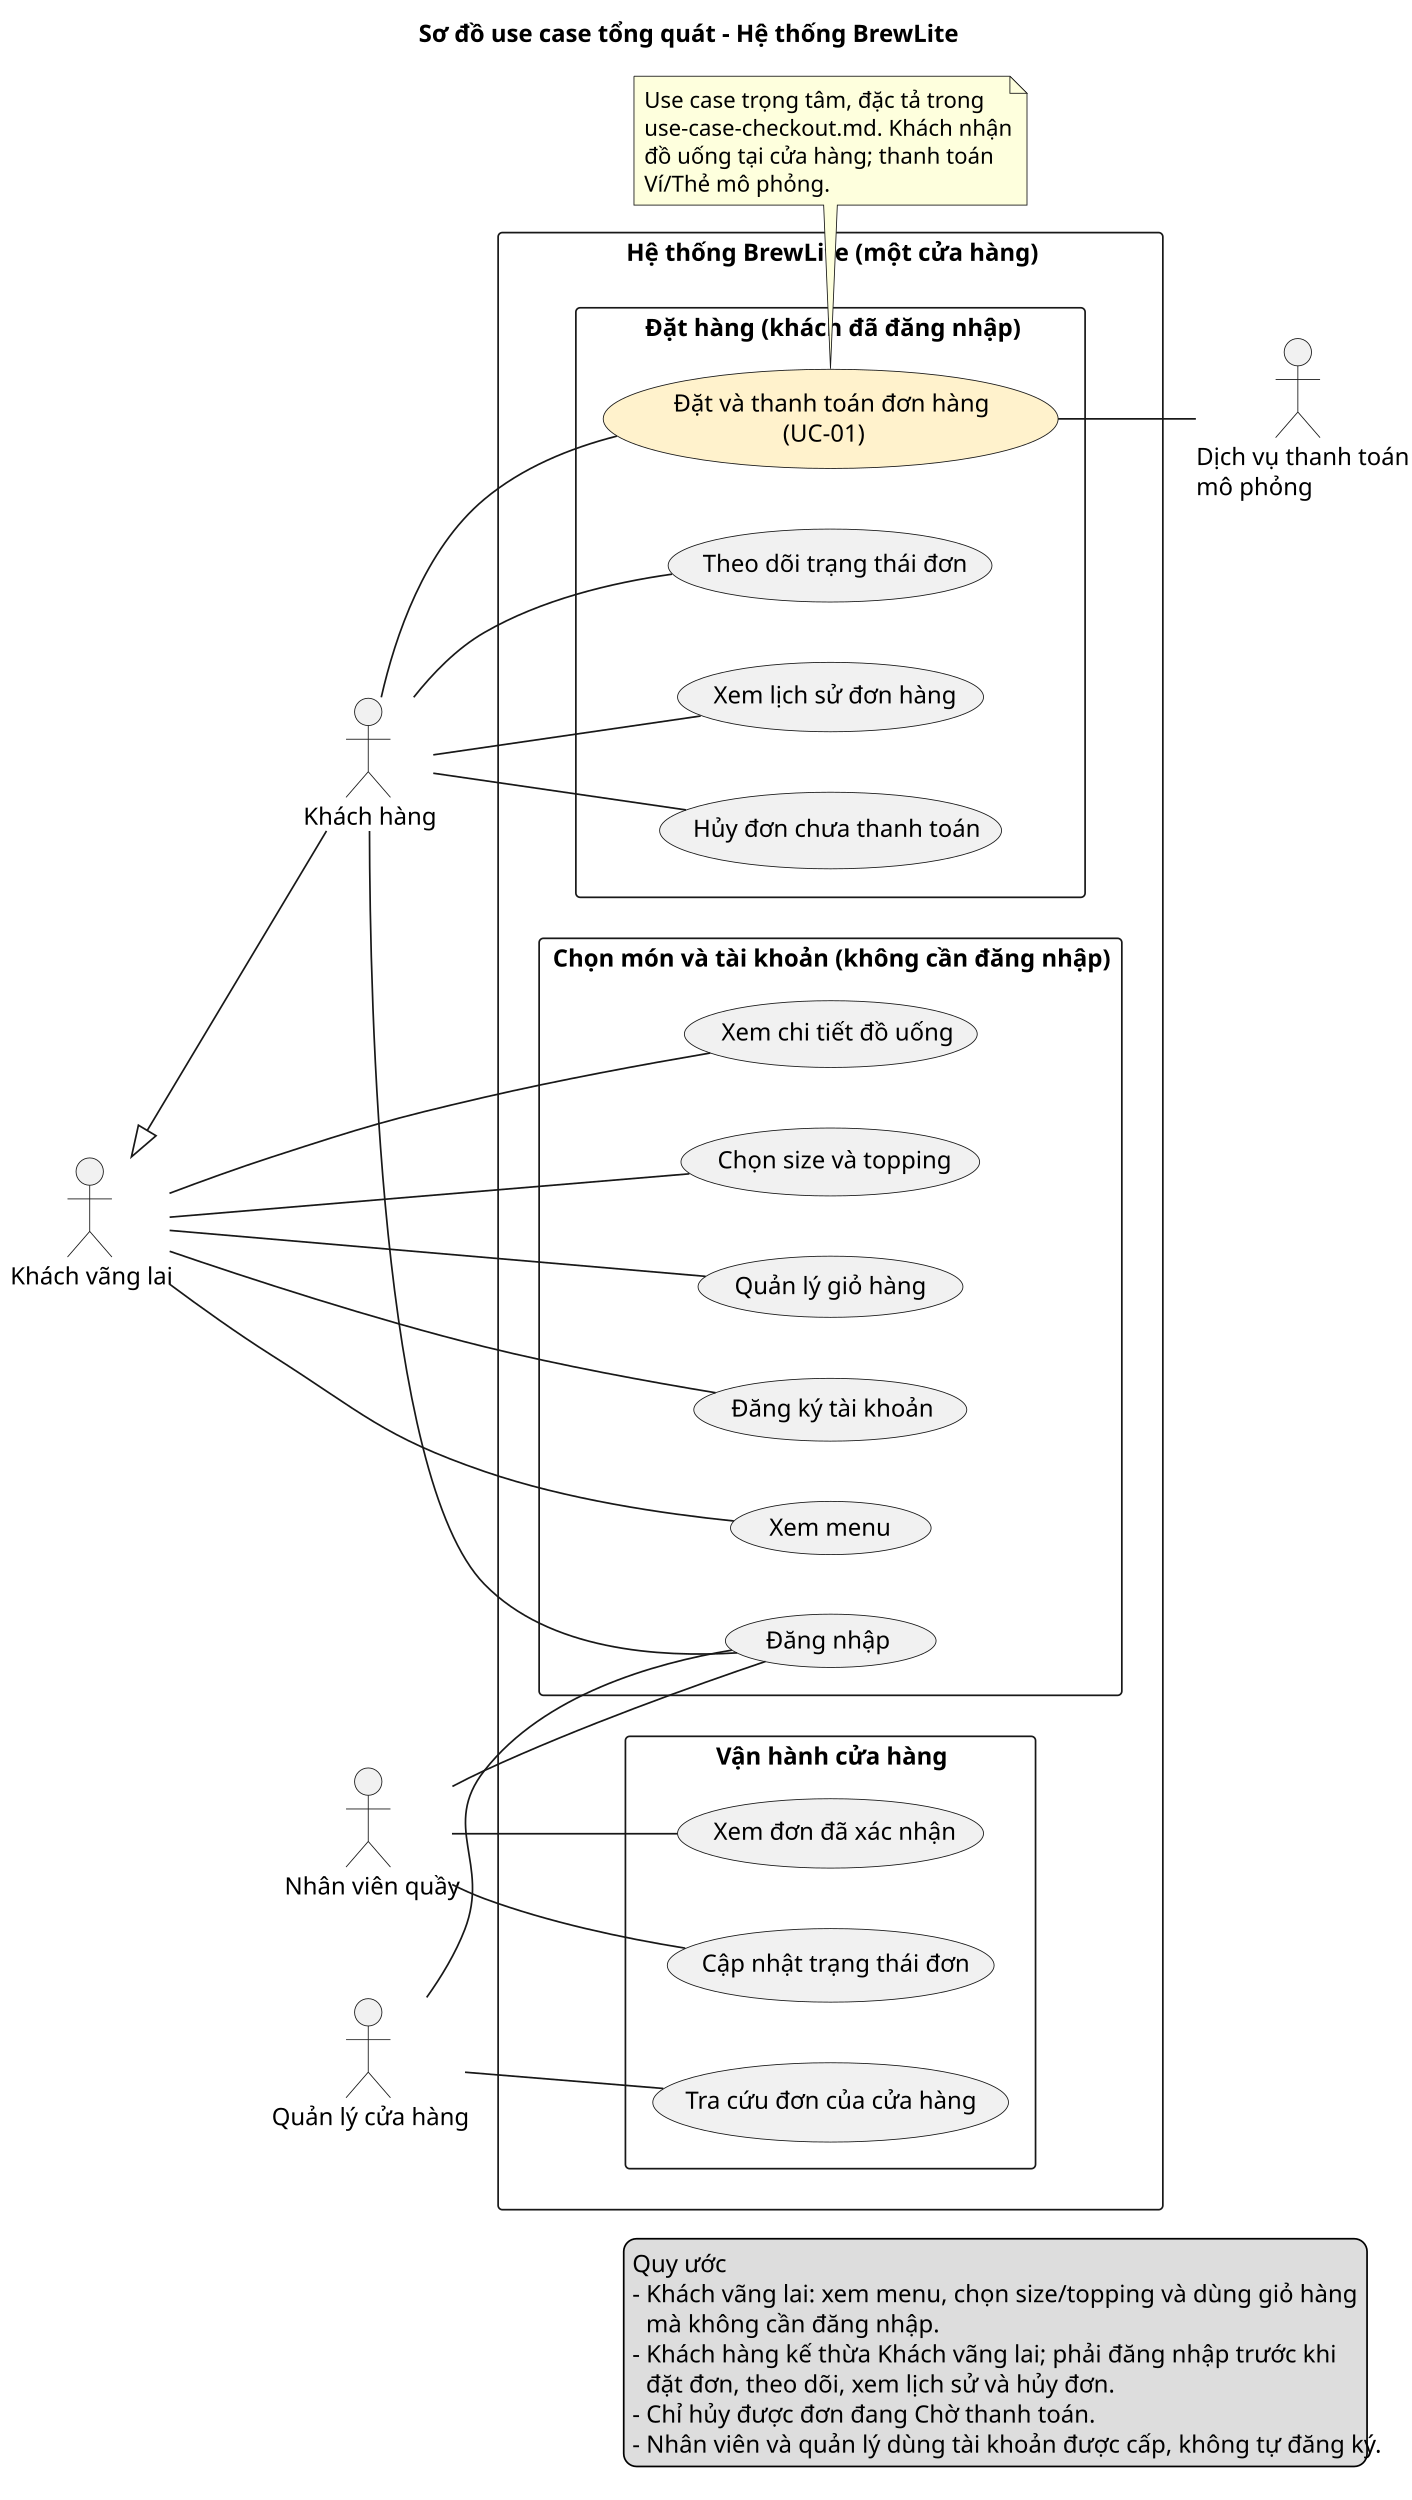
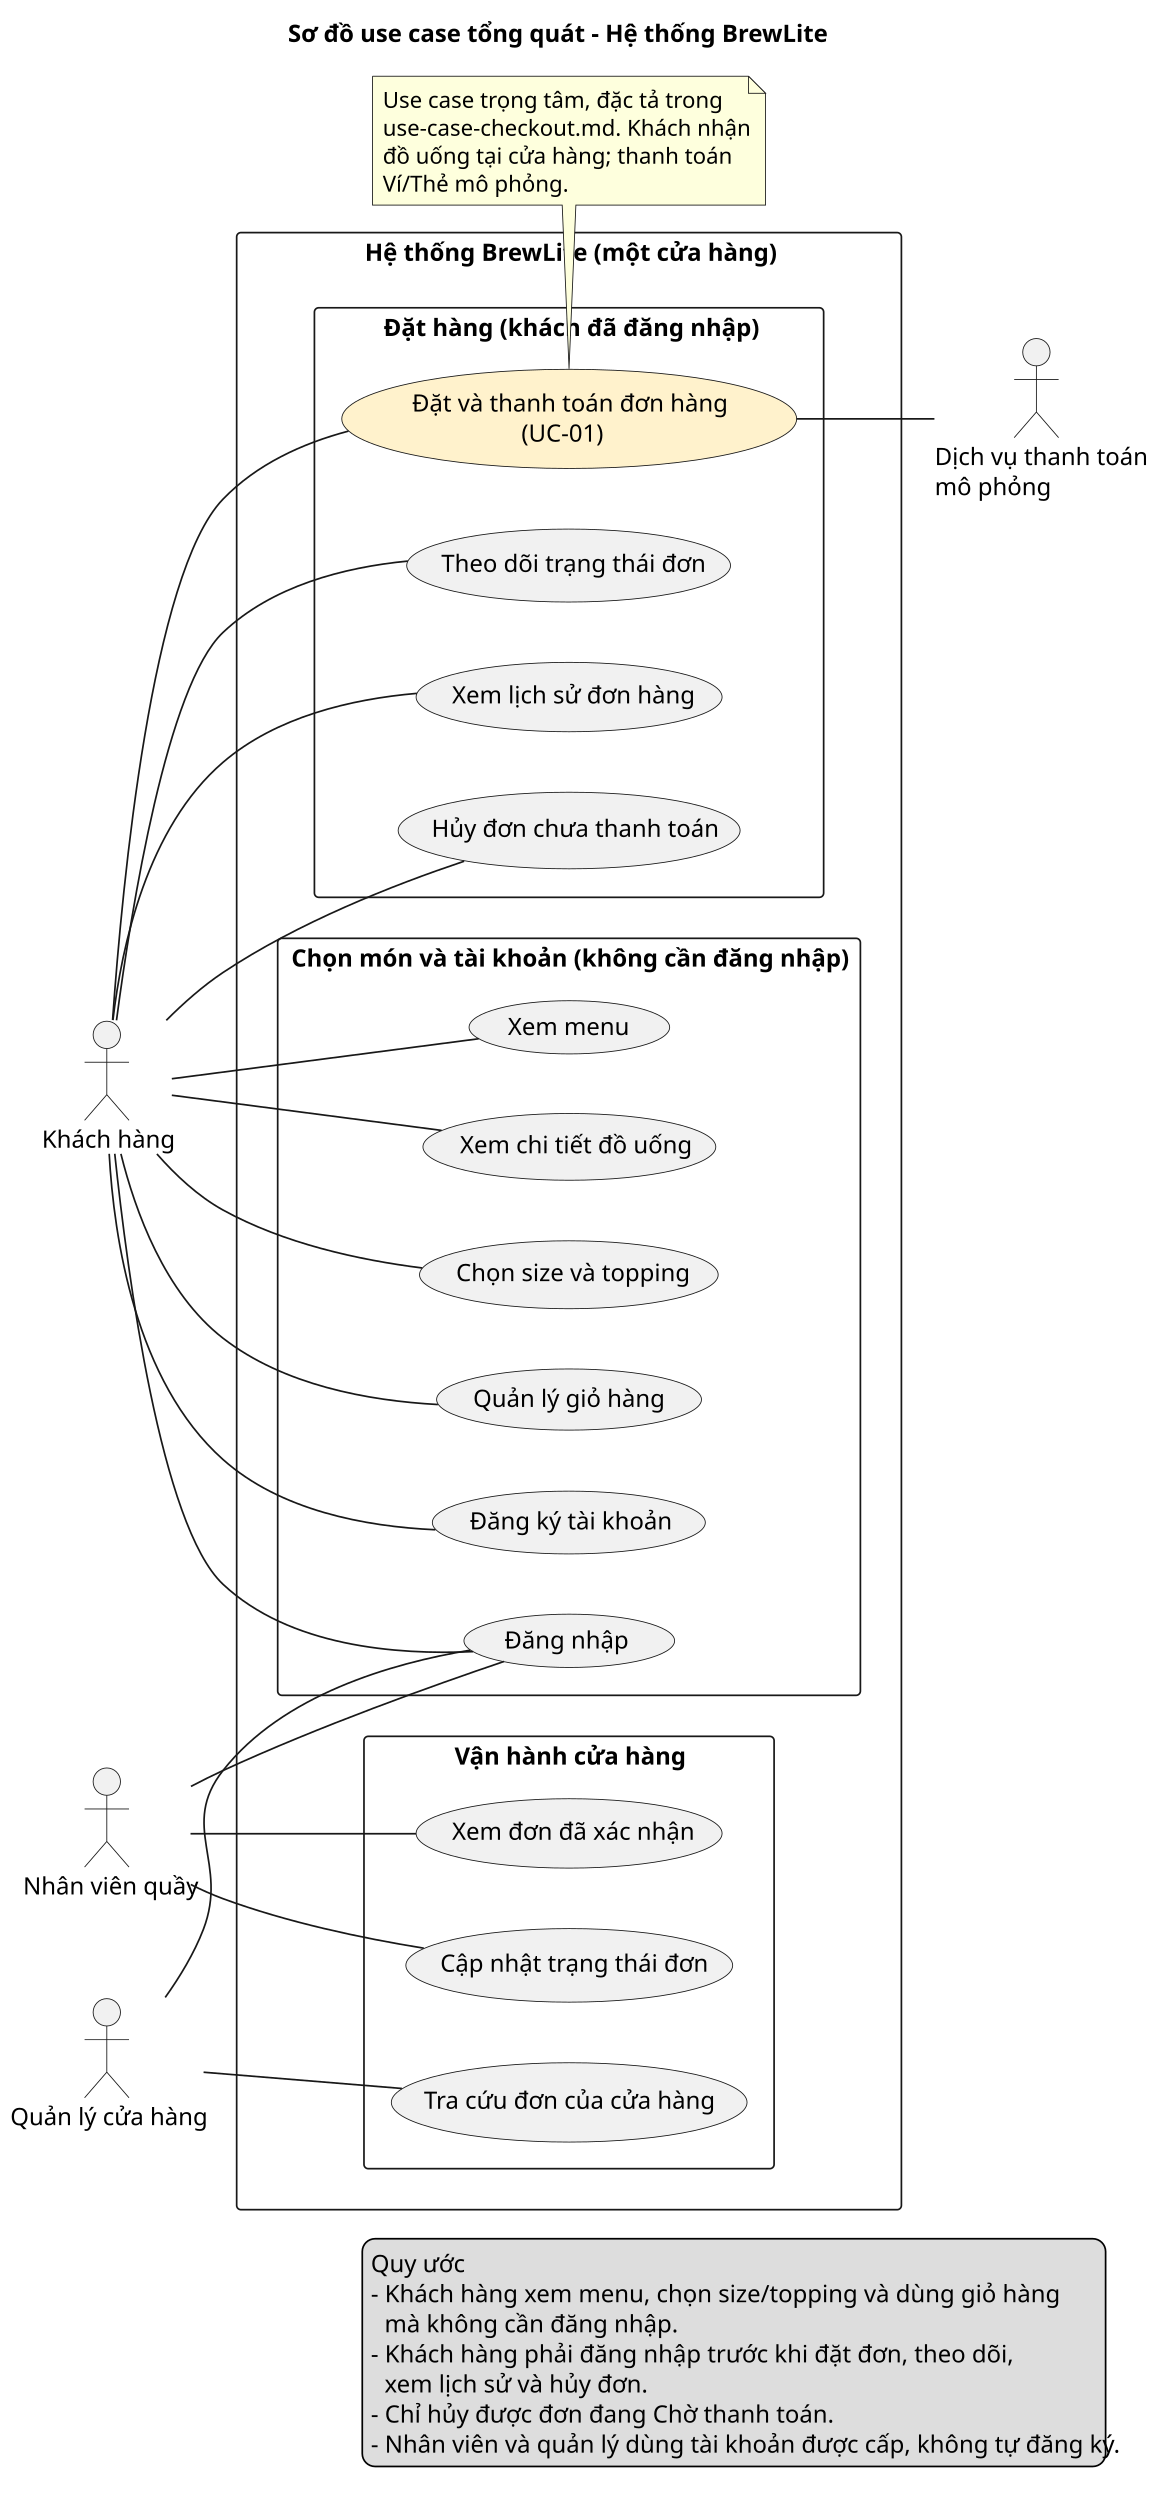
- <svg xmlns="http://www.w3.org/2000/svg" contentStyleType="text/css" height="1463px" preserveAspectRatio="none" style="width:826px;height:1463px;background:#FFFFFF;" version="1.1" viewBox="0 0 826 1463" width="826px" zoomAndPan="magnify">
+ <svg xmlns="http://www.w3.org/2000/svg" contentStyleType="text/css" height="1463px" preserveAspectRatio="none" style="width:673px;height:1463px;background:#FFFFFF;" version="1.1" viewBox="0 0 673 1463" width="673px" zoomAndPan="magnify">
  <defs />
  <g>
-     <text fill="#000000" font-family="sans-serif" font-size="14" font-weight="bold" lengthAdjust="spacing" textLength="322" x="245" y="24.533">Sơ đồ use case tổng quát - Hệ thống BrewLite</text>
+     <text fill="#000000" font-family="sans-serif" font-size="14" font-weight="bold" lengthAdjust="spacing" textLength="322" x="168.5" y="24.533">Sơ đồ use case tổng quát - Hệ thống BrewLite</text>
    <g id="cluster_Hệ thống BrewLite (một cửa hàng)">
-       <rect fill="none" height="1157" rx="2.5" ry="2.5" style="stroke:#181818;stroke-width:1.0;" width="389" x="291.5" y="136.109" />
-       <text fill="#000000" font-family="sans-serif" font-size="14" font-weight="bold" lengthAdjust="spacing" textLength="239" x="366.5" y="152.643">Hệ thống BrewLite (một cửa hàng)</text>
+       <rect fill="none" height="1157" rx="2.5" ry="2.5" style="stroke:#181818;stroke-width:1.0;" width="389" x="138.5" y="136.109" />
+       <text fill="#000000" font-family="sans-serif" font-size="14" font-weight="bold" lengthAdjust="spacing" textLength="239" x="213.5" y="152.643">Hệ thống BrewLite (một cửa hàng)</text>
    </g>
    <g id="cluster_Chọn món và tài khoản (không cần đăng nhập)">
-       <rect fill="none" height="443" rx="2.5" ry="2.5" style="stroke:#181818;stroke-width:1.0;" width="341" x="315.5" y="549.109" />
-       <text fill="#000000" font-family="sans-serif" font-size="14" font-weight="bold" lengthAdjust="spacing" textLength="325" x="323.5" y="565.643">Chọn món và tài khoản (không cần đăng nhập)</text>
+       <rect fill="none" height="443" rx="2.5" ry="2.5" style="stroke:#181818;stroke-width:1.0;" width="341" x="162.5" y="549.109" />
+       <text fill="#000000" font-family="sans-serif" font-size="14" font-weight="bold" lengthAdjust="spacing" textLength="325" x="170.5" y="565.643">Chọn món và tài khoản (không cần đăng nhập)</text>
    </g>
    <g id="cluster_Đặt hàng (khách đã đăng nhập)">
-       <rect fill="none" height="345" rx="2.5" ry="2.5" style="stroke:#181818;stroke-width:1.0;" width="298" x="337" y="180.109" />
-       <text fill="#000000" font-family="sans-serif" font-size="14" font-weight="bold" lengthAdjust="spacing" textLength="217" x="377.5" y="196.643">Đặt hàng (khách đã đăng nhập)</text>
+       <rect fill="none" height="345" rx="2.5" ry="2.5" style="stroke:#181818;stroke-width:1.0;" width="298" x="184" y="180.109" />
+       <text fill="#000000" font-family="sans-serif" font-size="14" font-weight="bold" lengthAdjust="spacing" textLength="217" x="224.5" y="196.643">Đặt hàng (khách đã đăng nhập)</text>
    </g>
    <g id="cluster_Vận hành cửa hàng">
-       <rect fill="none" height="253" rx="2.5" ry="2.5" style="stroke:#181818;stroke-width:1.0;" width="240" x="366" y="1016.109" />
-       <text fill="#000000" font-family="sans-serif" font-size="14" font-weight="bold" lengthAdjust="spacing" textLength="134" x="419" y="1032.643">Vận hành cửa hàng</text>
+       <rect fill="none" height="253" rx="2.5" ry="2.5" style="stroke:#181818;stroke-width:1.0;" width="240" x="213" y="1016.109" />
+       <text fill="#000000" font-family="sans-serif" font-size="14" font-weight="bold" lengthAdjust="spacing" textLength="134" x="266" y="1032.643">Vận hành cửa hàng</text>
    </g>
    <g id="elem_UC_Menu">
-       <ellipse cx="486.191" cy="894.182" fill="#F1F1F1" rx="58.691" ry="15.573" style="stroke:#181818;stroke-width:0.5;" />
-       <text fill="#000000" font-family="sans-serif" font-size="14" lengthAdjust="spacing" textLength="66" x="450.191" y="898.699">Xem menu</text>
+       <ellipse cx="333.191" cy="601.182" fill="#F1F1F1" rx="58.691" ry="15.573" style="stroke:#181818;stroke-width:0.5;" />
+       <text fill="#000000" font-family="sans-serif" font-size="14" lengthAdjust="spacing" textLength="66" x="297.191" y="605.699">Xem menu</text>
    </g>
    <g id="elem_UC_Detail">
-       <ellipse cx="486.193" cy="605.148" fill="#F1F1F1" rx="85.693" ry="19.538" style="stroke:#181818;stroke-width:0.5;" />
-       <text fill="#000000" font-family="sans-serif" font-size="14" lengthAdjust="spacing" textLength="128" x="422.193" y="608.876">Xem chi tiết đồ uống</text>
+       <ellipse cx="333.193" cy="671.148" fill="#F1F1F1" rx="85.693" ry="19.538" style="stroke:#181818;stroke-width:0.5;" />
+       <text fill="#000000" font-family="sans-serif" font-size="14" lengthAdjust="spacing" textLength="128" x="269.193" y="674.876">Xem chi tiết đồ uống</text>
    </g>
    <g id="elem_UC_Custom">
-       <ellipse cx="485.892" cy="679.988" fill="#F1F1F1" rx="87.392" ry="19.878" style="stroke:#181818;stroke-width:0.5;" />
-       <text fill="#000000" font-family="sans-serif" font-size="14" lengthAdjust="spacing" textLength="132" x="419.892" y="683.716">Chọn size và topping</text>
+       <ellipse cx="332.892" cy="745.988" fill="#F1F1F1" rx="87.392" ry="19.878" style="stroke:#181818;stroke-width:0.5;" />
+       <text fill="#000000" font-family="sans-serif" font-size="14" lengthAdjust="spacing" textLength="132" x="266.892" y="749.716">Chọn size và topping</text>
    </g>
    <g id="elem_UC_Cart">
-       <ellipse cx="486.007" cy="753.011" fill="#F1F1F1" rx="77.507" ry="17.901" style="stroke:#181818;stroke-width:0.5;" />
-       <text fill="#000000" font-family="sans-serif" font-size="14" lengthAdjust="spacing" textLength="108" x="429.857" y="757.325">Quản lý giỏ hàng</text>
+       <ellipse cx="333.007" cy="819.011" fill="#F1F1F1" rx="77.507" ry="17.901" style="stroke:#181818;stroke-width:0.5;" />
+       <text fill="#000000" font-family="sans-serif" font-size="14" lengthAdjust="spacing" textLength="108" x="276.857" y="823.325">Quản lý giỏ hàng</text>
    </g>
    <g id="elem_UC_Register">
-       <ellipse cx="485.879" cy="824.985" fill="#F1F1F1" rx="79.879" ry="18.376" style="stroke:#181818;stroke-width:0.5;" />
-       <text fill="#000000" font-family="sans-serif" font-size="14" lengthAdjust="spacing" textLength="114" x="427.837" y="829.012">Đăng ký tài khoản</text>
+       <ellipse cx="332.879" cy="890.985" fill="#F1F1F1" rx="79.879" ry="18.376" style="stroke:#181818;stroke-width:0.5;" />
+       <text fill="#000000" font-family="sans-serif" font-size="14" lengthAdjust="spacing" textLength="114" x="274.837" y="895.012">Đăng ký tài khoản</text>
    </g>
    <g id="elem_UC_Login">
-       <ellipse cx="486.146" cy="960.204" fill="#F1F1F1" rx="61.646" ry="15.594" style="stroke:#181818;stroke-width:0.5;" />
-       <text fill="#000000" font-family="sans-serif" font-size="14" lengthAdjust="spacing" textLength="70" x="448.146" y="964.72">Đăng nhập</text>
+       <ellipse cx="333.146" cy="960.204" fill="#F1F1F1" rx="61.646" ry="15.594" style="stroke:#181818;stroke-width:0.5;" />
+       <text fill="#000000" font-family="sans-serif" font-size="14" lengthAdjust="spacing" textLength="70" x="295.146" y="964.72">Đăng nhập</text>
    </g>
    <g id="elem_UC_Checkout">
-       <ellipse cx="486.099" cy="245.129" fill="#FFF2CC" rx="133.099" ry="29.02" style="stroke:#181818;stroke-width:0.5;" />
-       <text fill="#000000" font-family="sans-serif" font-size="14" lengthAdjust="spacing" textLength="178" x="394.099" y="240.841">Đặt và thanh toán đơn hàng</text>
-       <text fill="#000000" font-family="sans-serif" font-size="14" lengthAdjust="spacing" textLength="50" x="458.099" y="258.45">(UC-01)</text>
+       <ellipse cx="333.099" cy="245.129" fill="#FFF2CC" rx="133.099" ry="29.02" style="stroke:#181818;stroke-width:0.5;" />
+       <text fill="#000000" font-family="sans-serif" font-size="14" lengthAdjust="spacing" textLength="178" x="241.099" y="240.841">Đặt và thanh toán đơn hàng</text>
+       <text fill="#000000" font-family="sans-serif" font-size="14" lengthAdjust="spacing" textLength="50" x="305.099" y="258.45">(UC-01)</text>
    </g>
    <g id="elem_UC_Track">
-       <ellipse cx="485.751" cy="330.96" fill="#F1F1F1" rx="94.751" ry="21.35" style="stroke:#181818;stroke-width:0.5;" />
-       <text fill="#000000" font-family="sans-serif" font-size="14" lengthAdjust="spacing" textLength="149" x="411.251" y="334.688">Theo dõi trạng thái đơn</text>
+       <ellipse cx="332.751" cy="330.96" fill="#F1F1F1" rx="94.751" ry="21.35" style="stroke:#181818;stroke-width:0.5;" />
+       <text fill="#000000" font-family="sans-serif" font-size="14" lengthAdjust="spacing" textLength="149" x="258.251" y="334.688">Theo dõi trạng thái đơn</text>
    </g>
    <g id="elem_UC_History">
-       <ellipse cx="486.035" cy="407.916" fill="#F1F1F1" rx="89.535" ry="20.307" style="stroke:#181818;stroke-width:0.5;" />
-       <text fill="#000000" font-family="sans-serif" font-size="14" lengthAdjust="spacing" textLength="137" x="417.535" y="411.645">Xem lịch sử đơn hàng</text>
+       <ellipse cx="333.035" cy="407.916" fill="#F1F1F1" rx="89.535" ry="20.307" style="stroke:#181818;stroke-width:0.5;" />
+       <text fill="#000000" font-family="sans-serif" font-size="14" lengthAdjust="spacing" textLength="137" x="264.535" y="411.645">Xem lịch sử đơn hàng</text>
    </g>
    <g id="elem_UC_Cancel">
-       <ellipse cx="486.058" cy="486.021" fill="#F1F1F1" rx="100.058" ry="22.412" style="stroke:#181818;stroke-width:0.5;" />
-       <text fill="#000000" font-family="sans-serif" font-size="14" lengthAdjust="spacing" textLength="161" x="405.558" y="489.75">Hủy đơn chưa thanh toán</text>
+       <ellipse cx="333.058" cy="486.021" fill="#F1F1F1" rx="100.058" ry="22.412" style="stroke:#181818;stroke-width:0.5;" />
+       <text fill="#000000" font-family="sans-serif" font-size="14" lengthAdjust="spacing" textLength="161" x="252.558" y="489.75">Hủy đơn chưa thanh toán</text>
    </g>
    <g id="elem_UC_Orders">
-       <ellipse cx="486.035" cy="1072.916" fill="#F1F1F1" rx="89.535" ry="20.307" style="stroke:#181818;stroke-width:0.5;" />
-       <text fill="#000000" font-family="sans-serif" font-size="14" lengthAdjust="spacing" textLength="137" x="417.535" y="1076.645">Xem đơn đã xác nhận</text>
+       <ellipse cx="333.035" cy="1072.916" fill="#F1F1F1" rx="89.535" ry="20.307" style="stroke:#181818;stroke-width:0.5;" />
+       <text fill="#000000" font-family="sans-serif" font-size="14" lengthAdjust="spacing" textLength="137" x="264.535" y="1076.645">Xem đơn đã xác nhận</text>
    </g>
    <g id="elem_UC_UpdateStatus">
-       <ellipse cx="486.13" cy="1150.135" fill="#F1F1F1" rx="95.63" ry="21.526" style="stroke:#181818;stroke-width:0.5;" />
-       <text fill="#000000" font-family="sans-serif" font-size="14" lengthAdjust="spacing" textLength="151" x="410.63" y="1153.864">Cập nhật trạng thái đơn</text>
+       <ellipse cx="333.13" cy="1150.135" fill="#F1F1F1" rx="95.63" ry="21.526" style="stroke:#181818;stroke-width:0.5;" />
+       <text fill="#000000" font-family="sans-serif" font-size="14" lengthAdjust="spacing" textLength="151" x="257.63" y="1153.864">Cập nhật trạng thái đơn</text>
    </g>
    <g id="elem_UC_Lookup">
-       <ellipse cx="486.089" cy="1230.327" fill="#F1F1F1" rx="104.089" ry="23.218" style="stroke:#181818;stroke-width:0.5;" />
-       <text fill="#000000" font-family="sans-serif" font-size="14" lengthAdjust="spacing" textLength="170" x="401.089" y="1234.056">Tra cứu đơn của cửa hàng</text>
-     </g>
-     <g id="elem_Guest">
-       <ellipse cx="52.5" cy="685.609" fill="#F1F1F1" rx="8" ry="8" style="stroke:#181818;stroke-width:0.5;" />
-       <path d="M52.5,693.609 L52.5,720.609 M39.5,701.609 L65.5,701.609 M52.5,720.609 L39.5,735.609 M52.5,720.609 L65.5,735.609 " fill="none" style="stroke:#181818;stroke-width:0.5;" />
-       <text fill="#000000" font-family="sans-serif" font-size="14" lengthAdjust="spacing" textLength="93" x="6" y="751.643">Khách vãng lai</text>
+       <ellipse cx="333.089" cy="1230.327" fill="#F1F1F1" rx="104.089" ry="23.218" style="stroke:#181818;stroke-width:0.5;" />
+       <text fill="#000000" font-family="sans-serif" font-size="14" lengthAdjust="spacing" textLength="170" x="248.089" y="1234.056">Tra cứu đơn của cửa hàng</text>
    </g>
    <g id="elem_Customer">
-       <ellipse cx="215.5" cy="416.609" fill="#F1F1F1" rx="8" ry="8" style="stroke:#181818;stroke-width:0.5;" />
-       <path d="M215.5,424.609 L215.5,451.609 M202.5,432.609 L228.5,432.609 M215.5,451.609 L202.5,466.609 M215.5,451.609 L228.5,466.609 " fill="none" style="stroke:#181818;stroke-width:0.5;" />
-       <text fill="#000000" font-family="sans-serif" font-size="14" lengthAdjust="spacing" textLength="76" x="177.5" y="482.643">Khách hàng</text>
+       <ellipse cx="62.5" cy="605.609" fill="#F1F1F1" rx="8" ry="8" style="stroke:#181818;stroke-width:0.5;" />
+       <path d="M62.5,613.609 L62.5,640.609 M49.5,621.609 L75.5,621.609 M62.5,640.609 L49.5,655.609 M62.5,640.609 L75.5,655.609 " fill="none" style="stroke:#181818;stroke-width:0.5;" />
+       <text fill="#000000" font-family="sans-serif" font-size="14" lengthAdjust="spacing" textLength="76" x="24.5" y="671.643">Khách hàng</text>
    </g>
    <g id="elem_Staff">
-       <ellipse cx="215.5" cy="1042.609" fill="#F1F1F1" rx="8" ry="8" style="stroke:#181818;stroke-width:0.5;" />
-       <path d="M215.5,1050.609 L215.5,1077.609 M202.5,1058.609 L228.5,1058.609 M215.5,1077.609 L202.5,1092.609 M215.5,1077.609 L228.5,1092.609 " fill="none" style="stroke:#181818;stroke-width:0.5;" />
-       <text fill="#000000" font-family="sans-serif" font-size="14" lengthAdjust="spacing" textLength="98" x="166.5" y="1108.643">Nhân viên quầy</text>
+       <ellipse cx="62.5" cy="1042.609" fill="#F1F1F1" rx="8" ry="8" style="stroke:#181818;stroke-width:0.5;" />
+       <path d="M62.5,1050.609 L62.5,1077.609 M49.5,1058.609 L75.5,1058.609 M62.5,1077.609 L49.5,1092.609 M62.5,1077.609 L75.5,1092.609 " fill="none" style="stroke:#181818;stroke-width:0.5;" />
+       <text fill="#000000" font-family="sans-serif" font-size="14" lengthAdjust="spacing" textLength="98" x="13.5" y="1108.643">Nhân viên quầy</text>
    </g>
    <g id="elem_Manager">
-       <ellipse cx="215.5" cy="1177.609" fill="#F1F1F1" rx="8" ry="8" style="stroke:#181818;stroke-width:0.5;" />
-       <path d="M215.5,1185.609 L215.5,1212.609 M202.5,1193.609 L228.5,1193.609 M215.5,1212.609 L202.5,1227.609 M215.5,1212.609 L228.5,1227.609 " fill="none" style="stroke:#181818;stroke-width:0.5;" />
-       <text fill="#000000" font-family="sans-serif" font-size="14" lengthAdjust="spacing" textLength="113" x="159" y="1243.643">Quản lý cửa hàng</text>
+       <ellipse cx="62.5" cy="1177.609" fill="#F1F1F1" rx="8" ry="8" style="stroke:#181818;stroke-width:0.5;" />
+       <path d="M62.5,1185.609 L62.5,1212.609 M49.5,1193.609 L75.5,1193.609 M62.5,1212.609 L49.5,1227.609 M62.5,1212.609 L75.5,1227.609 " fill="none" style="stroke:#181818;stroke-width:0.5;" />
+       <text fill="#000000" font-family="sans-serif" font-size="14" lengthAdjust="spacing" textLength="113" x="6" y="1243.643">Quản lý cửa hàng</text>
    </g>
    <g id="elem_PaymentSvc">
-       <ellipse cx="759.5" cy="206.109" fill="#F1F1F1" rx="8" ry="8" style="stroke:#181818;stroke-width:0.5;" />
-       <path d="M759.5,214.109 L759.5,241.109 M746.5,222.109 L772.5,222.109 M759.5,241.109 L746.5,256.109 M759.5,241.109 L772.5,256.109 " fill="none" style="stroke:#181818;stroke-width:0.5;" />
-       <text fill="#000000" font-family="sans-serif" font-size="14" lengthAdjust="spacing" textLength="119" x="700" y="272.143">Dịch vụ thanh toán</text>
-       <text fill="#000000" font-family="sans-serif" font-size="14" lengthAdjust="spacing" textLength="63" x="700" y="289.752">mô phỏng</text>
+       <ellipse cx="606.5" cy="206.109" fill="#F1F1F1" rx="8" ry="8" style="stroke:#181818;stroke-width:0.5;" />
+       <path d="M606.5,214.109 L606.5,241.109 M593.5,222.109 L619.5,222.109 M606.5,241.109 L593.5,256.109 M606.5,241.109 L619.5,256.109 " fill="none" style="stroke:#181818;stroke-width:0.5;" />
+       <text fill="#000000" font-family="sans-serif" font-size="14" lengthAdjust="spacing" textLength="119" x="547" y="272.143">Dịch vụ thanh toán</text>
+       <text fill="#000000" font-family="sans-serif" font-size="14" lengthAdjust="spacing" textLength="63" x="547" y="289.752">mô phỏng</text>
    </g>
-     <g id="elem_GMN41">
-       <path d="M371,44.609 L371,120.016 A0,0 0 0 0 371,120.016 L482,120.016 L486,215.819 L490,120.016 L601,120.016 A0,0 0 0 0 601,120.016 L601,54.609 L591,44.609 L371,44.609 A0,0 0 0 0 371,44.609 " fill="#FEFFDD" style="stroke:#181818;stroke-width:0.5;" />
-       <path d="M591,44.609 L591,54.609 L601,54.609 L591,44.609 " fill="#FEFFDD" style="stroke:#181818;stroke-width:0.5;" />
-       <text fill="#000000" font-family="sans-serif" font-size="13" lengthAdjust="spacing" textLength="191" x="377" y="63.105">Use case trọng tâm, đặc tả trong</text>
-       <text fill="#000000" font-family="sans-serif" font-size="13" lengthAdjust="spacing" textLength="209" x="377" y="79.456">use-case-checkout.md. Khách nhận</text>
-       <text fill="#000000" font-family="sans-serif" font-size="13" lengthAdjust="spacing" textLength="192" x="377" y="95.808">đồ uống tại cửa hàng; thanh toán</text>
-       <text fill="#000000" font-family="sans-serif" font-size="13" lengthAdjust="spacing" textLength="102" x="377" y="112.159">Ví/Thẻ mô phỏng.</text>
+     <g id="elem_GMN39">
+       <path d="M218,44.609 L218,120.016 A0,0 0 0 0 218,120.016 L329,120.016 L333,215.819 L337,120.016 L448,120.016 A0,0 0 0 0 448,120.016 L448,54.609 L438,44.609 L218,44.609 A0,0 0 0 0 218,44.609 " fill="#FEFFDD" style="stroke:#181818;stroke-width:0.5;" />
+       <path d="M438,44.609 L438,54.609 L448,54.609 L438,44.609 " fill="#FEFFDD" style="stroke:#181818;stroke-width:0.5;" />
+       <text fill="#000000" font-family="sans-serif" font-size="13" lengthAdjust="spacing" textLength="191" x="224" y="63.105">Use case trọng tâm, đặc tả trong</text>
+       <text fill="#000000" font-family="sans-serif" font-size="13" lengthAdjust="spacing" textLength="209" x="224" y="79.456">use-case-checkout.md. Khách nhận</text>
+       <text fill="#000000" font-family="sans-serif" font-size="13" lengthAdjust="spacing" textLength="192" x="224" y="95.808">đồ uống tại cửa hàng; thanh toán</text>
+       <text fill="#000000" font-family="sans-serif" font-size="13" lengthAdjust="spacing" textLength="102" x="224" y="112.159">Ví/Thẻ mô phỏng.</text>
    </g>
-     <g id="link_Guest_Customer">
-       <path d="M86.154,661.554 C116.684,610.544 160.52,537.299 191.06,486.269 " fill="none" id="Guest-backto-Customer" style="stroke:#181818;stroke-width:1.0;" />
-       <polygon fill="none" points="76.91,676.999,91.302,664.636,81.006,658.473,76.91,676.999" style="stroke:#181818;stroke-width:1.0;" />
+     <g id="link_Customer_UC_Menu">
+       <path d="M100.55,631.279 C147.16,625.199 227.47,614.739 280.15,607.869 " fill="none" id="Customer-UC_Menu" style="stroke:#181818;stroke-width:1.0;" />
    </g>
-     <g id="link_Guest_UC_Menu">
-       <path d="M99.07,751.369 C117.33,764.969 138.8,780.299 159,793.109 C212.24,826.879 223.88,840.609 283.5,861.109 C331.27,877.529 388.29,885.899 429.47,890.089 " fill="none" id="Guest-UC_Menu" style="stroke:#181818;stroke-width:1.0;" />
+     <g id="link_Customer_UC_Detail">
+       <path d="M100.55,640.939 C141.12,646.229 207.21,654.839 258.41,661.519 " fill="none" id="Customer-UC_Detail" style="stroke:#181818;stroke-width:1.0;" />
    </g>
-     <g id="link_Guest_UC_Detail">
-       <path d="M99.18,698.319 C117.64,691.359 139.22,683.529 159,677.109 C213.67,659.349 227.51,655.089 283.5,642.109 C327.16,631.989 376.65,622.869 415.66,616.209 " fill="none" id="Guest-UC_Detail" style="stroke:#181818;stroke-width:1.0;" />
+     <g id="link_Customer_UC_Custom">
+       <path d="M91.82,675.299 C102.59,687.589 115.85,700.029 130.5,708.109 C165.88,727.619 209.5,737.299 247.09,742.029 " fill="none" id="Customer-UC_Custom" style="stroke:#181818;stroke-width:1.0;" />
    </g>
-     <g id="link_Guest_UC_Custom">
-       <path d="M99.27,712.289 C171.61,706.259 313.36,694.429 403.42,686.919 " fill="none" id="Guest-UC_Custom" style="stroke:#181818;stroke-width:1.0;" />
+     <g id="link_Customer_UC_Cart">
+       <path d="M70.76,675.239 C79.18,709.119 96.49,756.719 130.5,783.109 C165.87,810.559 215.24,819.709 256.25,821.929 " fill="none" id="Customer-UC_Cart" style="stroke:#181818;stroke-width:1.0;" />
    </g>
-     <g id="link_Guest_UC_Cart">
-       <path d="M99.27,720.029 C174.21,726.459 323.66,739.279 412.93,746.929 " fill="none" id="Guest-UC_Cart" style="stroke:#181818;stroke-width:1.0;" />
-     </g>
-     <g id="link_Guest_UC_Register">
-       <path d="M99.29,732.259 C145.38,748.079 218.72,772.089 283.5,788.109 C328.21,799.169 379.25,808.509 418.77,815.039 " fill="none" id="Guest-UC_Register" style="stroke:#181818;stroke-width:1.0;" />
+     <g id="link_Customer_UC_Register">
+       <path d="M63.9,675.209 C66.65,724.549 79.18,808.449 130.5,854.109 C163.98,883.899 213.32,893.329 254.79,895.219 " fill="none" id="Customer-UC_Register" style="stroke:#181818;stroke-width:1.0;" />
    </g>
    <g id="link_Customer_UC_Login">
-       <path d="M216.24,486.289 C216.4,589.419 222.65,864.809 283.5,927.109 C321.27,965.779 385.55,970.089 431.34,967.249 " fill="none" id="Customer-UC_Login" style="stroke:#181818;stroke-width:1.0;" />
+       <path d="M67.16,675.189 C74.66,746.399 94.2,893.059 130.5,927.109 C169.28,963.489 231.8,968.559 276.92,966.529 " fill="none" id="Customer-UC_Login" style="stroke:#181818;stroke-width:1.0;" />
    </g>
    <g id="link_Customer_UC_Checkout">
-       <path d="M223.12,408.059 C231.2,372.569 248.4,321.429 283.5,292.109 C305.42,273.799 333.15,262.329 360.98,255.219 " fill="none" id="Customer-UC_Checkout" style="stroke:#181818;stroke-width:1.0;" />
+       <path d="M65.89,596.899 C71.61,516.169 88.86,335.319 130.5,292.109 C150.07,271.809 176.58,259.539 203.94,252.279 " fill="none" id="Customer-UC_Checkout" style="stroke:#181818;stroke-width:1.0;" />
    </g>
    <g id="link_Customer_UC_Track">
-       <path d="M242.11,408.039 C253.21,394.029 267.38,379.399 283.5,370.109 C316.53,351.069 357.15,341.129 393.25,336.009 " fill="none" id="Customer-UC_Track" style="stroke:#181818;stroke-width:1.0;" />
+       <path d="M68.18,597.079 C76.92,530.939 97.85,400.999 130.5,370.109 C159.17,342.989 200.74,332.039 238.69,328.339 " fill="none" id="Customer-UC_Track" style="stroke:#181818;stroke-width:1.0;" />
    </g>
    <g id="link_Customer_UC_History">
-       <path d="M253.55,441.729 C293.76,435.889 359.04,426.409 410.04,418.999 " fill="none" id="Customer-UC_History" style="stroke:#181818;stroke-width:1.0;" />
+       <path d="M66.09,596.979 C71.16,553.409 86.17,484.139 130.5,446.109 C161.5,419.509 205.2,409.119 243.98,405.759 " fill="none" id="Customer-UC_History" style="stroke:#181818;stroke-width:1.0;" />
    </g>
    <g id="link_Customer_UC_Cancel">
-       <path d="M253.55,452.489 C291.53,458.009 351.88,466.769 401.43,473.969 " fill="none" id="Customer-UC_Cancel" style="stroke:#181818;stroke-width:1.0;" />
+       <path d="M97.32,597.099 C107.31,587.089 118.73,576.959 130.5,569.109 C174.26,539.939 229.9,517.969 271.62,503.989 " fill="none" id="Customer-UC_Cancel" style="stroke:#181818;stroke-width:1.0;" />
    </g>
    <g id="link_Staff_UC_Login">
-       <path d="M264.75,1045.399 C270.99,1042.129 277.35,1038.949 283.5,1036.109 C339.51,1010.249 407.02,986.149 447.95,972.289 " fill="none" id="Staff-UC_Login" style="stroke:#181818;stroke-width:1.0;" />
+       <path d="M111.75,1045.399 C117.99,1042.129 124.35,1038.949 130.5,1036.109 C186.51,1010.249 254.02,986.149 294.95,972.289 " fill="none" id="Staff-UC_Login" style="stroke:#181818;stroke-width:1.0;" />
    </g>
    <g id="link_Staff_UC_Orders">
-       <path d="M264.5,1073.109 C301.08,1073.109 352.47,1073.109 396.44,1073.109 " fill="none" id="Staff-UC_Orders" style="stroke:#181818;stroke-width:1.0;" />
+       <path d="M111.5,1073.109 C148.08,1073.109 199.47,1073.109 243.44,1073.109 " fill="none" id="Staff-UC_Orders" style="stroke:#181818;stroke-width:1.0;" />
    </g>
    <g id="link_Staff_UC_UpdateStatus">
-       <path d="M264.65,1102.829 C270.85,1105.929 277.23,1108.789 283.5,1111.109 C320.94,1124.929 364.19,1134.119 401,1140.089 " fill="none" id="Staff-UC_UpdateStatus" style="stroke:#181818;stroke-width:1.0;" />
+       <path d="M111.65,1102.829 C117.85,1105.929 124.23,1108.789 130.5,1111.109 C167.94,1124.929 211.19,1134.119 248,1140.089 " fill="none" id="Staff-UC_UpdateStatus" style="stroke:#181818;stroke-width:1.0;" />
    </g>
    <g id="link_Manager_UC_Login">
-       <path d="M249.69,1168.889 C258.3,1156.819 266.64,1143.029 272,1129.109 C286.97,1090.249 257.75,1068.839 283.5,1036.109 C318.29,991.889 381.82,973.389 428.27,965.659 " fill="none" id="Manager-UC_Login" style="stroke:#181818;stroke-width:1.0;" />
+       <path d="M96.69,1168.889 C105.3,1156.819 113.64,1143.029 119,1129.109 C133.97,1090.249 104.75,1068.839 130.5,1036.109 C165.29,991.889 228.82,973.389 275.27,965.659 " fill="none" id="Manager-UC_Login" style="stroke:#181818;stroke-width:1.0;" />
    </g>
    <g id="link_Manager_UC_Lookup">
-       <path d="M272.13,1212.669 C305.62,1215.409 349.18,1218.979 388.17,1222.179 " fill="none" id="Manager-UC_Lookup" style="stroke:#181818;stroke-width:1.0;" />
+       <path d="M119.13,1212.669 C152.62,1215.409 196.18,1218.979 235.17,1222.179 " fill="none" id="Manager-UC_Lookup" style="stroke:#181818;stroke-width:1.0;" />
    </g>
    <g id="link_UC_Checkout_PaymentSvc">
-       <path d="M619.17,245.109 C647.49,245.109 676.02,245.109 699.82,245.109 " fill="none" id="UC_Checkout-PaymentSvc" style="stroke:#181818;stroke-width:1.0;" />
+       <path d="M466.17,245.109 C494.49,245.109 523.02,245.109 546.82,245.109 " fill="none" id="UC_Checkout-PaymentSvc" style="stroke:#181818;stroke-width:1.0;" />
    </g>
-     <rect fill="#DDDDDD" height="133.266" id="_legend" rx="7.5" ry="7.5" style="stroke:#000000;stroke-width:1.0;" width="435" x="365" y="1310.109" />
-     <text fill="#000000" font-family="sans-serif" font-size="14" lengthAdjust="spacing" textLength="55" x="370" y="1329.643">Quy ước</text>
-     <text fill="#000000" font-family="sans-serif" font-size="14" lengthAdjust="spacing" textLength="406" x="370" y="1347.252">- Khách vãng lai: xem menu, chọn size/topping và dùng giỏ hàng</text>
-     <text fill="#000000" font-family="sans-serif" font-size="14" lengthAdjust="spacing" textLength="165" x="378" y="1364.861">mà không cần đăng nhập.</text>
-     <text fill="#000000" font-family="sans-serif" font-size="14" lengthAdjust="spacing" textLength="401" x="370" y="1382.471">- Khách hàng kế thừa Khách vãng lai; phải đăng nhập trước khi</text>
-     <text fill="#000000" font-family="sans-serif" font-size="14" lengthAdjust="spacing" textLength="265" x="378" y="1400.08">đặt đơn, theo dõi, xem lịch sử và hủy đơn.</text>
-     <text fill="#000000" font-family="sans-serif" font-size="14" lengthAdjust="spacing" textLength="266" x="370" y="1417.689">- Chỉ hủy được đơn đang Chờ thanh toán.</text>
-     <text fill="#000000" font-family="sans-serif" font-size="14" lengthAdjust="spacing" textLength="425" x="370" y="1435.299">- Nhân viên và quản lý dùng tài khoản được cấp, không tự đăng ký.</text>
+     <rect fill="#DDDDDD" height="133.266" id="_legend" rx="7.5" ry="7.5" style="stroke:#000000;stroke-width:1.0;" width="435" x="212" y="1310.109" />
+     <text fill="#000000" font-family="sans-serif" font-size="14" lengthAdjust="spacing" textLength="55" x="217" y="1329.643">Quy ước</text>
+     <text fill="#000000" font-family="sans-serif" font-size="14" lengthAdjust="spacing" textLength="385" x="217" y="1347.252">- Khách hàng xem menu, chọn size/topping và dùng giỏ hàng</text>
+     <text fill="#000000" font-family="sans-serif" font-size="14" lengthAdjust="spacing" textLength="165" x="225" y="1364.861">mà không cần đăng nhập.</text>
+     <text fill="#000000" font-family="sans-serif" font-size="14" lengthAdjust="spacing" textLength="364" x="217" y="1382.471">- Khách hàng phải đăng nhập trước khi đặt đơn, theo dõi,</text>
+     <text fill="#000000" font-family="sans-serif" font-size="14" lengthAdjust="spacing" textLength="149" x="225" y="1400.08">xem lịch sử và hủy đơn.</text>
+     <text fill="#000000" font-family="sans-serif" font-size="14" lengthAdjust="spacing" textLength="266" x="217" y="1417.689">- Chỉ hủy được đơn đang Chờ thanh toán.</text>
+     <text fill="#000000" font-family="sans-serif" font-size="14" lengthAdjust="spacing" textLength="425" x="217" y="1435.299">- Nhân viên và quản lý dùng tài khoản được cấp, không tự đăng ký.</text>
  </g>
</svg>
